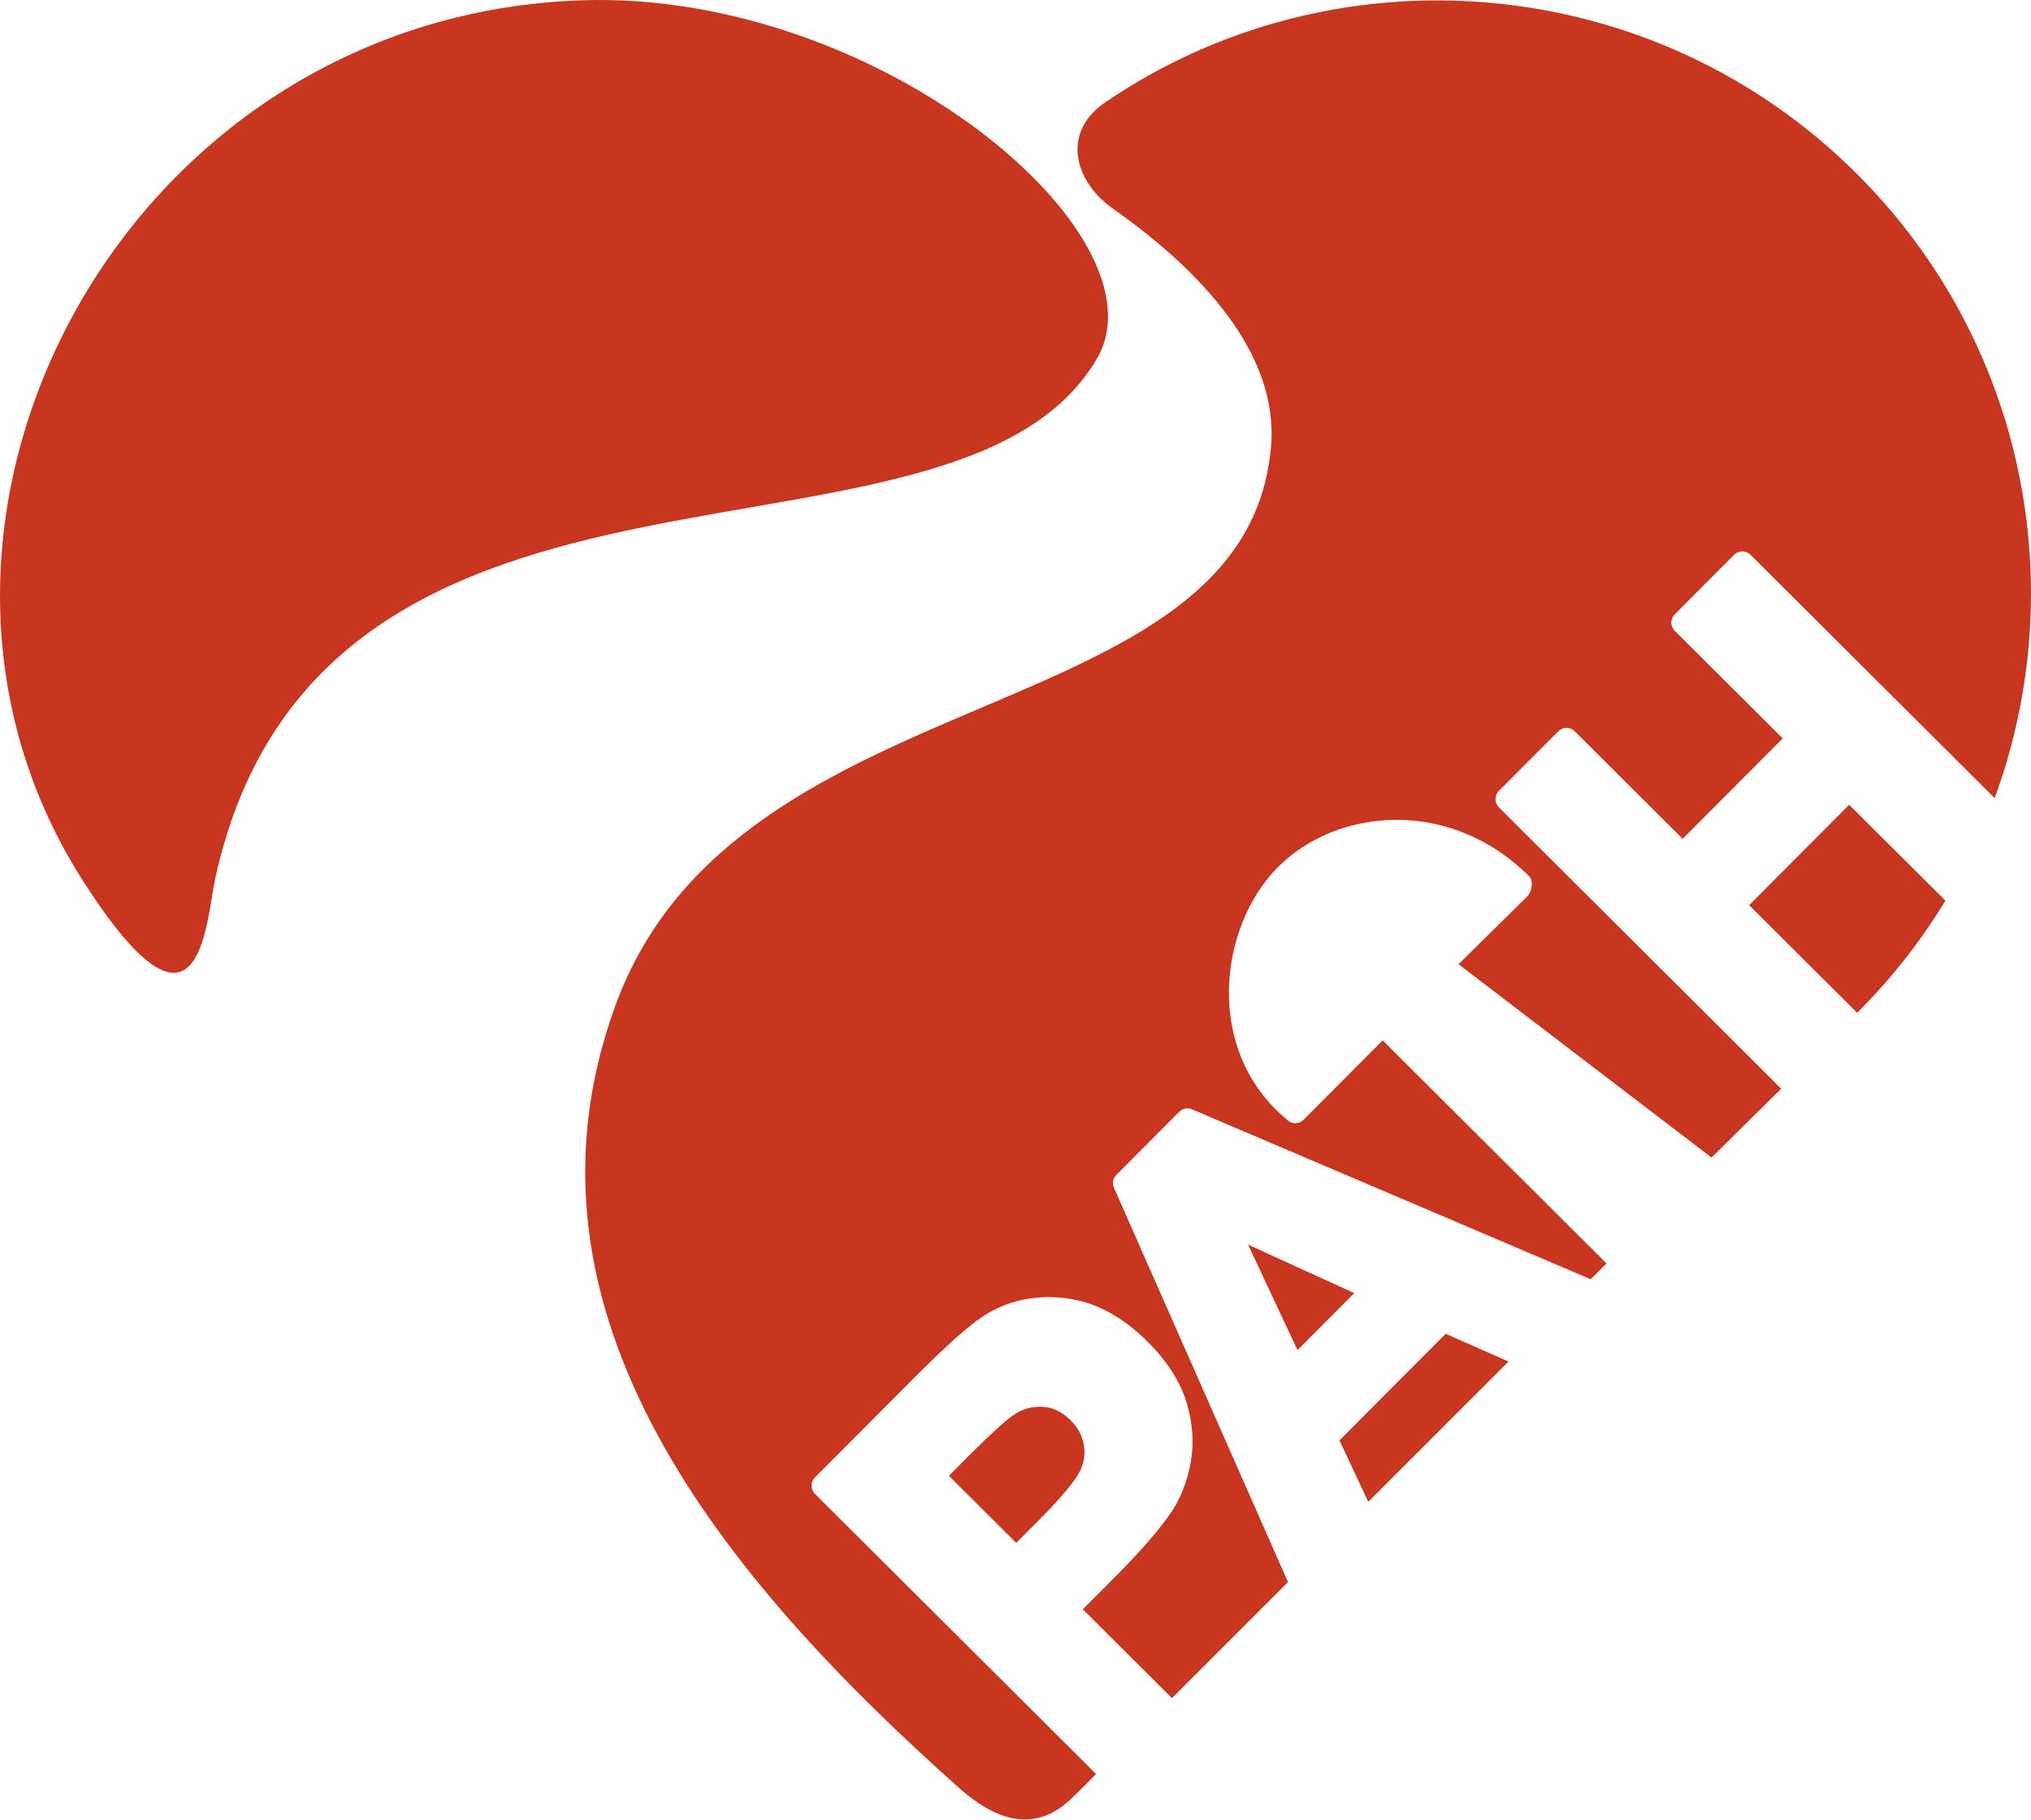
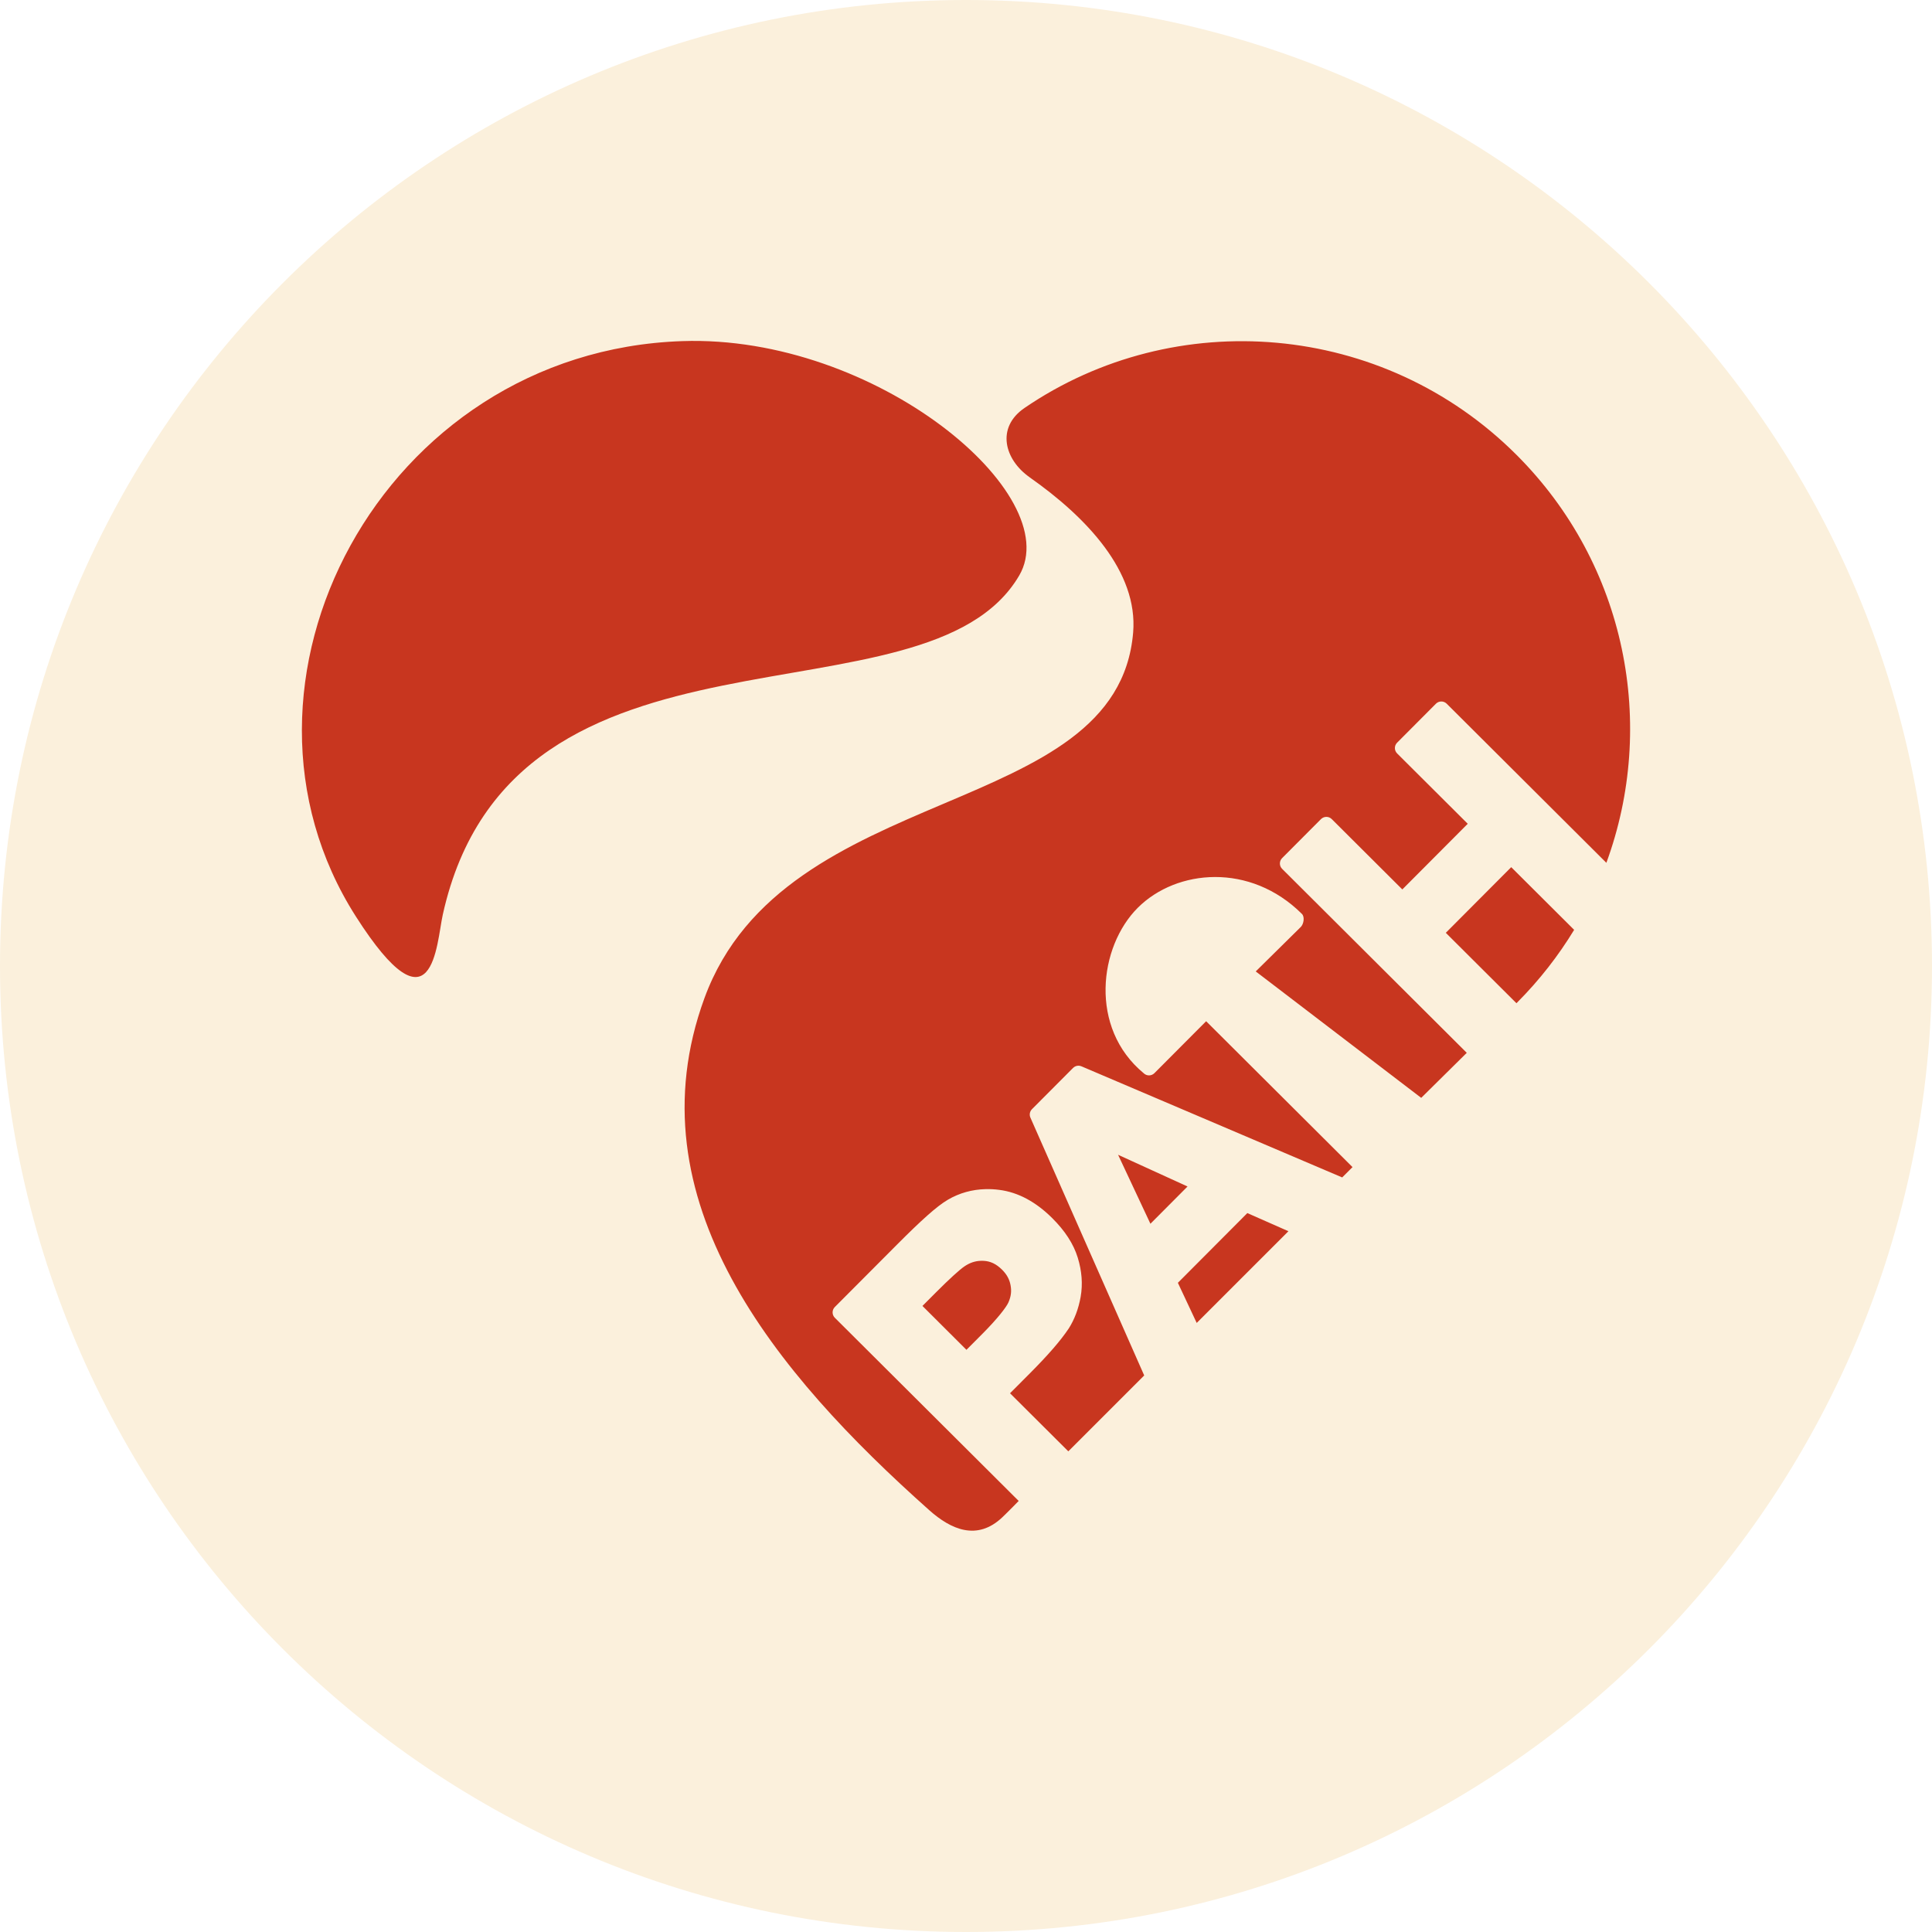
- <svg xmlns="http://www.w3.org/2000/svg" xmlns:ns1="http://www.openswatchbook.org/uri/2009/osb" width="60.733mm" height="54.402mm" viewBox="0 0 60.733 54.402" version="1.1" id="svg1" xml:space="preserve">
-   <defs id="defs1">
-     <linearGradient id="Red" ns1:paint="solid" gradientTransform="matrix(0.2645833,0,0,0.2645833,437.3417,-327.2042)">
-       <stop offset="0" style="stop-color:#C7001E;stop-opacity:1" id="stop1" />
-     </linearGradient>
-     <linearGradient id="Red-Deep" ns1:paint="solid" gradientTransform="matrix(0.2645833,0,0,0.2645833,437.3417,-327.2042)">
-       <stop offset="0" style="stop-color:#B3001B;stop-opacity:1" id="stop2" />
-     </linearGradient>
-     <linearGradient id="Orange" ns1:paint="solid" gradientTransform="matrix(0.2645833,0,0,0.2645833,437.3417,-327.2042)">
-       <stop offset="0" style="stop-color:#FF7A00;stop-opacity:1" id="stop3" />
-     </linearGradient>
-     <linearGradient id="Orange-Text" ns1:paint="solid" gradientTransform="matrix(0.2645833,0,0,0.2645833,437.3417,-327.2042)">
-       <stop offset="0" style="stop-color:#B85600;stop-opacity:1" id="stop4" />
-     </linearGradient>
-     <linearGradient id="Yellow" ns1:paint="solid" gradientTransform="matrix(0.2645833,0,0,0.2645833,437.3417,-327.2042)">
-       <stop offset="0" style="stop-color:#FFD400;stop-opacity:1" id="stop5" />
-     </linearGradient>
-     <linearGradient id="Pop" ns1:paint="solid" gradientTransform="matrix(0.2645833,0,0,0.2645833,437.3417,-327.2042)">
-       <stop offset="0" style="stop-color:#00B4FF;stop-opacity:1" id="stop6" />
-     </linearGradient>
-     <linearGradient id="Pop-Text" ns1:paint="solid" gradientTransform="matrix(0.2645833,0,0,0.2645833,437.3417,-327.2042)">
-       <stop offset="0" style="stop-color:#0077A8;stop-opacity:1" id="stop7" />
-     </linearGradient>
-     <linearGradient id="Ink" ns1:paint="solid" gradientTransform="matrix(0.2645833,0,0,0.2645833,437.3417,-327.2042)">
-       <stop offset="0" style="stop-color:#111111;stop-opacity:1" id="stop8" />
-     </linearGradient>
-     <linearGradient id="Paper" ns1:paint="solid" gradientTransform="matrix(0.2645833,0,0,0.2645833,437.3417,-327.2042)">
-       <stop offset="0" style="stop-color:#FFFFFF;stop-opacity:1" id="stop9" />
-     </linearGradient>
-     <linearGradient id="Grey" ns1:paint="solid" gradientTransform="matrix(0.2645833,0,0,0.2645833,437.3417,-327.2042)">
-       <stop offset="0" style="stop-color:#575757;stop-opacity:1" id="stop10" />
-     </linearGradient>
-     <linearGradient id="Line" ns1:paint="solid" gradientTransform="matrix(0.2645833,0,0,0.2645833,437.3417,-327.2042)">
-       <stop offset="0" style="stop-color:#E6E6E6;stop-opacity:1" id="stop11" />
-     </linearGradient>
-     <linearGradient id="Red-Dark" ns1:paint="solid" gradientTransform="matrix(0.2645833,0,0,0.2645833,437.3417,-327.2042)">
-       <stop offset="0" style="stop-color:#FF3350;stop-opacity:1" id="stop12" />
-     </linearGradient>
-     <linearGradient id="Orange-Dark" ns1:paint="solid" gradientTransform="matrix(0.2645833,0,0,0.2645833,437.3417,-327.2042)">
-       <stop offset="0" style="stop-color:#FF8F2E;stop-opacity:1" id="stop13" />
-     </linearGradient>
-     <linearGradient id="Yellow-Dark" ns1:paint="solid" gradientTransform="matrix(0.2645833,0,0,0.2645833,437.3417,-327.2042)">
-       <stop offset="0" style="stop-color:#FFDD33;stop-opacity:1" id="stop14" />
-     </linearGradient>
-     <linearGradient id="Pop-Dark" ns1:paint="solid" gradientTransform="matrix(0.2645833,0,0,0.2645833,437.3417,-327.2042)">
-       <stop offset="0" style="stop-color:#33C4FF;stop-opacity:1" id="stop15" />
-     </linearGradient>
-     <linearGradient id="Night" ns1:paint="solid" gradientTransform="matrix(0.2645833,0,0,0.2645833,437.3417,-327.2042)">
-       <stop offset="0" style="stop-color:#0B0B0F;stop-opacity:1" id="stop16" />
-     </linearGradient>
-     <linearGradient id="Surface" ns1:paint="solid" gradientTransform="matrix(0.2645833,0,0,0.2645833,437.3417,-327.2042)">
-       <stop offset="0" style="stop-color:#17171D;stop-opacity:1" id="stop17" />
-     </linearGradient>
-     <linearGradient id="Ring" ns1:paint="solid" gradientTransform="matrix(0.2645833,0,0,0.2645833,437.3417,-327.2042)">
-       <stop offset="0" style="stop-color:#34343C;stop-opacity:1" id="stop18" />
-     </linearGradient>
-     <linearGradient id="Text-Dark" ns1:paint="solid" gradientTransform="matrix(0.2645833,0,0,0.2645833,437.3417,-327.2042)">
-       <stop offset="0" style="stop-color:#F5F5F7;stop-opacity:1" id="stop19" />
-     </linearGradient>
-     <linearGradient id="Grey-Dark" ns1:paint="solid" gradientTransform="matrix(0.2645833,0,0,0.2645833,437.3417,-327.2042)">
-       <stop offset="0" style="stop-color:#A0A0A8;stop-opacity:1" id="stop20" />
-     </linearGradient>
-   </defs>
-   <g id="layer1" style="display:inline" transform="translate(-561.2188,-823.2639)">
-     <path id="path116-6-2" style="display:inline;fill:#c8361f;fill-opacity:1;stroke:none;stroke-width:0.579;stroke-linecap:round;stroke-linejoin:round;stroke-dasharray:none;stroke-opacity:1" d="m 578.608,823.273 c -13.756,0.47 -21.714,15.674 -14.918,26.311 3.552,5.559 3.678,1.241 3.971,-0.083 3.213,-14.518 22.101,-8.248 26.357,-15.51 2.164,-3.692 -6.548,-11.021 -15.41,-10.718 z m 15.885,6.226 c 2.596,1.822 4.966,4.314 4.735,7.097 -0.719,8.636 -15.938,6.703 -19.603,16.721 -3.372,9.219 3.244,17.146 10.282,23.412 0.984,0.876 2.184,1.423 3.345,0.318 0.273,-0.26 0.742,-0.742 0.742,-0.742 l -8.407,-8.376 c -0.135,-0.135 -0.135,-0.354 -9.2e-4,-0.49 l 2.852,-2.862 c 1.086,-1.09 1.817,-1.753 2.316,-2.043 l 9.2e-4,-9.2e-4 c 0.527,-0.309 1.108,-0.47 1.725,-0.485 l -5.8e-4,-5.9e-4 c 0.206,-0.005 0.415,0.006 0.628,0.034 0.87,0.11 1.684,0.557 2.426,1.297 0.572,0.57 0.968,1.17 1.162,1.803 0.187,0.61 0.234,1.208 0.133,1.784 v 0.004 c -0.098,0.547 -0.281,1.038 -0.553,1.462 -9.2e-4,9.2e-4 -0.003,0.003 -0.004,0.004 -0.363,0.545 -0.947,1.213 -1.759,2.029 l -0.914,0.917 2.665,2.655 3.47,-3.47 -5.203,-11.788 c -0.058,-0.131 -0.03,-0.284 0.071,-0.386 l 1.878,-1.885 c 0.065,-0.066 0.155,-0.104 0.248,-0.104 0.046,1.4e-4 0.092,0.009 0.135,0.028 l 11.924,5.081 0.472,-0.472 -6.693,-6.67 -2.365,2.374 c -0.136,0.137 -0.357,0.137 -0.493,9.2e-4 -2.501,-2.066 -2.051,-5.784 -0.264,-7.566 1.772,-1.766 5.138,-2.07 7.501,0.284 0.137,0.136 0.084,0.462 -0.052,0.598 l -2.059,2.032 7.566,5.781 2.083,-2.059 -8.443,-8.413 c -0.136,-0.136 -0.135,-0.356 6.1e-4,-0.491 l 1.776,-1.782 c 0.135,-0.136 0.355,-0.137 0.491,-0.003 l 3.229,3.218 2.991,-3.002 -3.23,-3.218 c -0.134,-0.135 -0.135,-0.353 -5.9e-4,-0.489 l 1.777,-1.784 c 0.065,-0.065 0.153,-0.101 0.245,-0.101 0.092,-2.5e-4 0.18,0.036 0.245,0.1 l 7.302,7.277 c 2.307,-6.282 0.938,-13.607 -4.103,-18.648 -6.114,-6.114 -15.621,-6.851 -22.501,-2.15 -1.313,0.897 -0.917,2.362 0.231,3.167 z m 22.022,17.827 -2.991,3.002 3.23,3.219 0.041,-0.041 c 1.016,-1.021 1.881,-2.135 2.597,-3.314 z m -17.976,13.151 1.479,3.154 1.697,-1.704 z m 5.91,2.666 -3.176,3.188 0.861,1.835 4.194,-4.194 z m -12.181,2.182 c -0.274,0.008 -0.522,0.093 -0.771,0.267 l -9.2e-4,9.1e-4 c -0.2,0.137 -0.654,0.544 -1.289,1.181 l -0.613,0.615 2.012,2.006 0.727,-0.729 c 0.689,-0.692 1.097,-1.22 1.194,-1.442 0.119,-0.273 0.147,-0.52 0.096,-0.779 -2e-4,-0.003 -4.1e-4,-0.004 -6e-4,-0.005 -0.048,-0.262 -0.167,-0.489 -0.386,-0.706 -0.273,-0.272 -0.541,-0.393 -0.849,-0.408 -0.041,-0.003 -0.08,-0.003 -0.119,-9.2e-4 z" />
-   </g>
+ <svg xmlns="http://www.w3.org/2000/svg" viewBox="0 0 64 64">
+   <circle cx="32" cy="32" r="32" fill="#FBF0DC" />
+   <svg x="10" y="11" width="44" height="40" viewBox="0 0 60.733 54.402">
+     <path transform="translate(-561.2188,-823.2639)" fill="#C8361F" d="m 578.608,823.273 c -13.756,0.47 -21.714,15.674 -14.918,26.311 3.552,5.559 3.678,1.241 3.971,-0.083 3.213,-14.518 22.101,-8.248 26.357,-15.51 2.164,-3.692 -6.548,-11.021 -15.41,-10.718 z m 15.885,6.226 c 2.596,1.822 4.966,4.314 4.735,7.097 -0.719,8.636 -15.938,6.703 -19.603,16.721 -3.372,9.219 3.244,17.146 10.282,23.412 0.984,0.876 2.184,1.423 3.345,0.318 0.273,-0.26 0.742,-0.742 0.742,-0.742 l -8.407,-8.376 c -0.135,-0.135 -0.135,-0.354 -9.2e-4,-0.49 l 2.852,-2.862 c 1.086,-1.09 1.817,-1.753 2.316,-2.043 l 9.2e-4,-9.2e-4 c 0.527,-0.309 1.108,-0.47 1.725,-0.485 l -5.8e-4,-5.9e-4 c 0.206,-0.005 0.415,0.006 0.628,0.034 0.87,0.11 1.684,0.557 2.426,1.297 0.572,0.57 0.968,1.17 1.162,1.803 0.187,0.61 0.234,1.208 0.133,1.784 v 0.004 c -0.098,0.547 -0.281,1.038 -0.553,1.462 -9.2e-4,9.2e-4 -0.003,0.003 -0.004,0.004 -0.363,0.545 -0.947,1.213 -1.759,2.029 l -0.914,0.917 2.665,2.655 3.47,-3.47 -5.203,-11.788 c -0.058,-0.131 -0.03,-0.284 0.071,-0.386 l 1.878,-1.885 c 0.065,-0.066 0.155,-0.104 0.248,-0.104 0.046,1.4e-4 0.092,0.009 0.135,0.028 l 11.924,5.081 0.472,-0.472 -6.693,-6.67 -2.365,2.374 c -0.136,0.137 -0.357,0.137 -0.493,9.2e-4 -2.501,-2.066 -2.051,-5.784 -0.264,-7.566 1.772,-1.766 5.138,-2.07 7.501,0.284 0.137,0.136 0.084,0.462 -0.052,0.598 l -2.059,2.032 7.566,5.781 2.083,-2.059 -8.443,-8.413 c -0.136,-0.136 -0.135,-0.356 6.1e-4,-0.491 l 1.776,-1.782 c 0.135,-0.136 0.355,-0.137 0.491,-0.003 l 3.229,3.218 2.991,-3.002 -3.23,-3.218 c -0.134,-0.135 -0.135,-0.353 -5.9e-4,-0.489 l 1.777,-1.784 c 0.065,-0.065 0.153,-0.101 0.245,-0.101 0.092,-2.5e-4 0.18,0.036 0.245,0.1 l 7.302,7.277 c 2.307,-6.282 0.938,-13.607 -4.103,-18.648 -6.114,-6.114 -15.621,-6.851 -22.501,-2.15 -1.313,0.897 -0.917,2.362 0.231,3.167 z m 22.022,17.827 -2.991,3.002 3.23,3.219 0.041,-0.041 c 1.016,-1.021 1.881,-2.135 2.597,-3.314 z m -17.976,13.151 1.479,3.154 1.697,-1.704 z m 5.91,2.666 -3.176,3.188 0.861,1.835 4.194,-4.194 z m -12.181,2.182 c -0.274,0.008 -0.522,0.093 -0.771,0.267 l -9.2e-4,9.1e-4 c -0.2,0.137 -0.654,0.544 -1.289,1.181 l -0.613,0.615 2.012,2.006 0.727,-0.729 c 0.689,-0.692 1.097,-1.22 1.194,-1.442 0.119,-0.273 0.147,-0.52 0.096,-0.779 -2e-4,-0.003 -4.1e-4,-0.004 -6e-4,-0.005 -0.048,-0.262 -0.167,-0.489 -0.386,-0.706 -0.273,-0.272 -0.541,-0.393 -0.849,-0.408 -0.041,-0.003 -0.08,-0.003 -0.119,-9.2e-4 z" />
+   </svg>
</svg>
